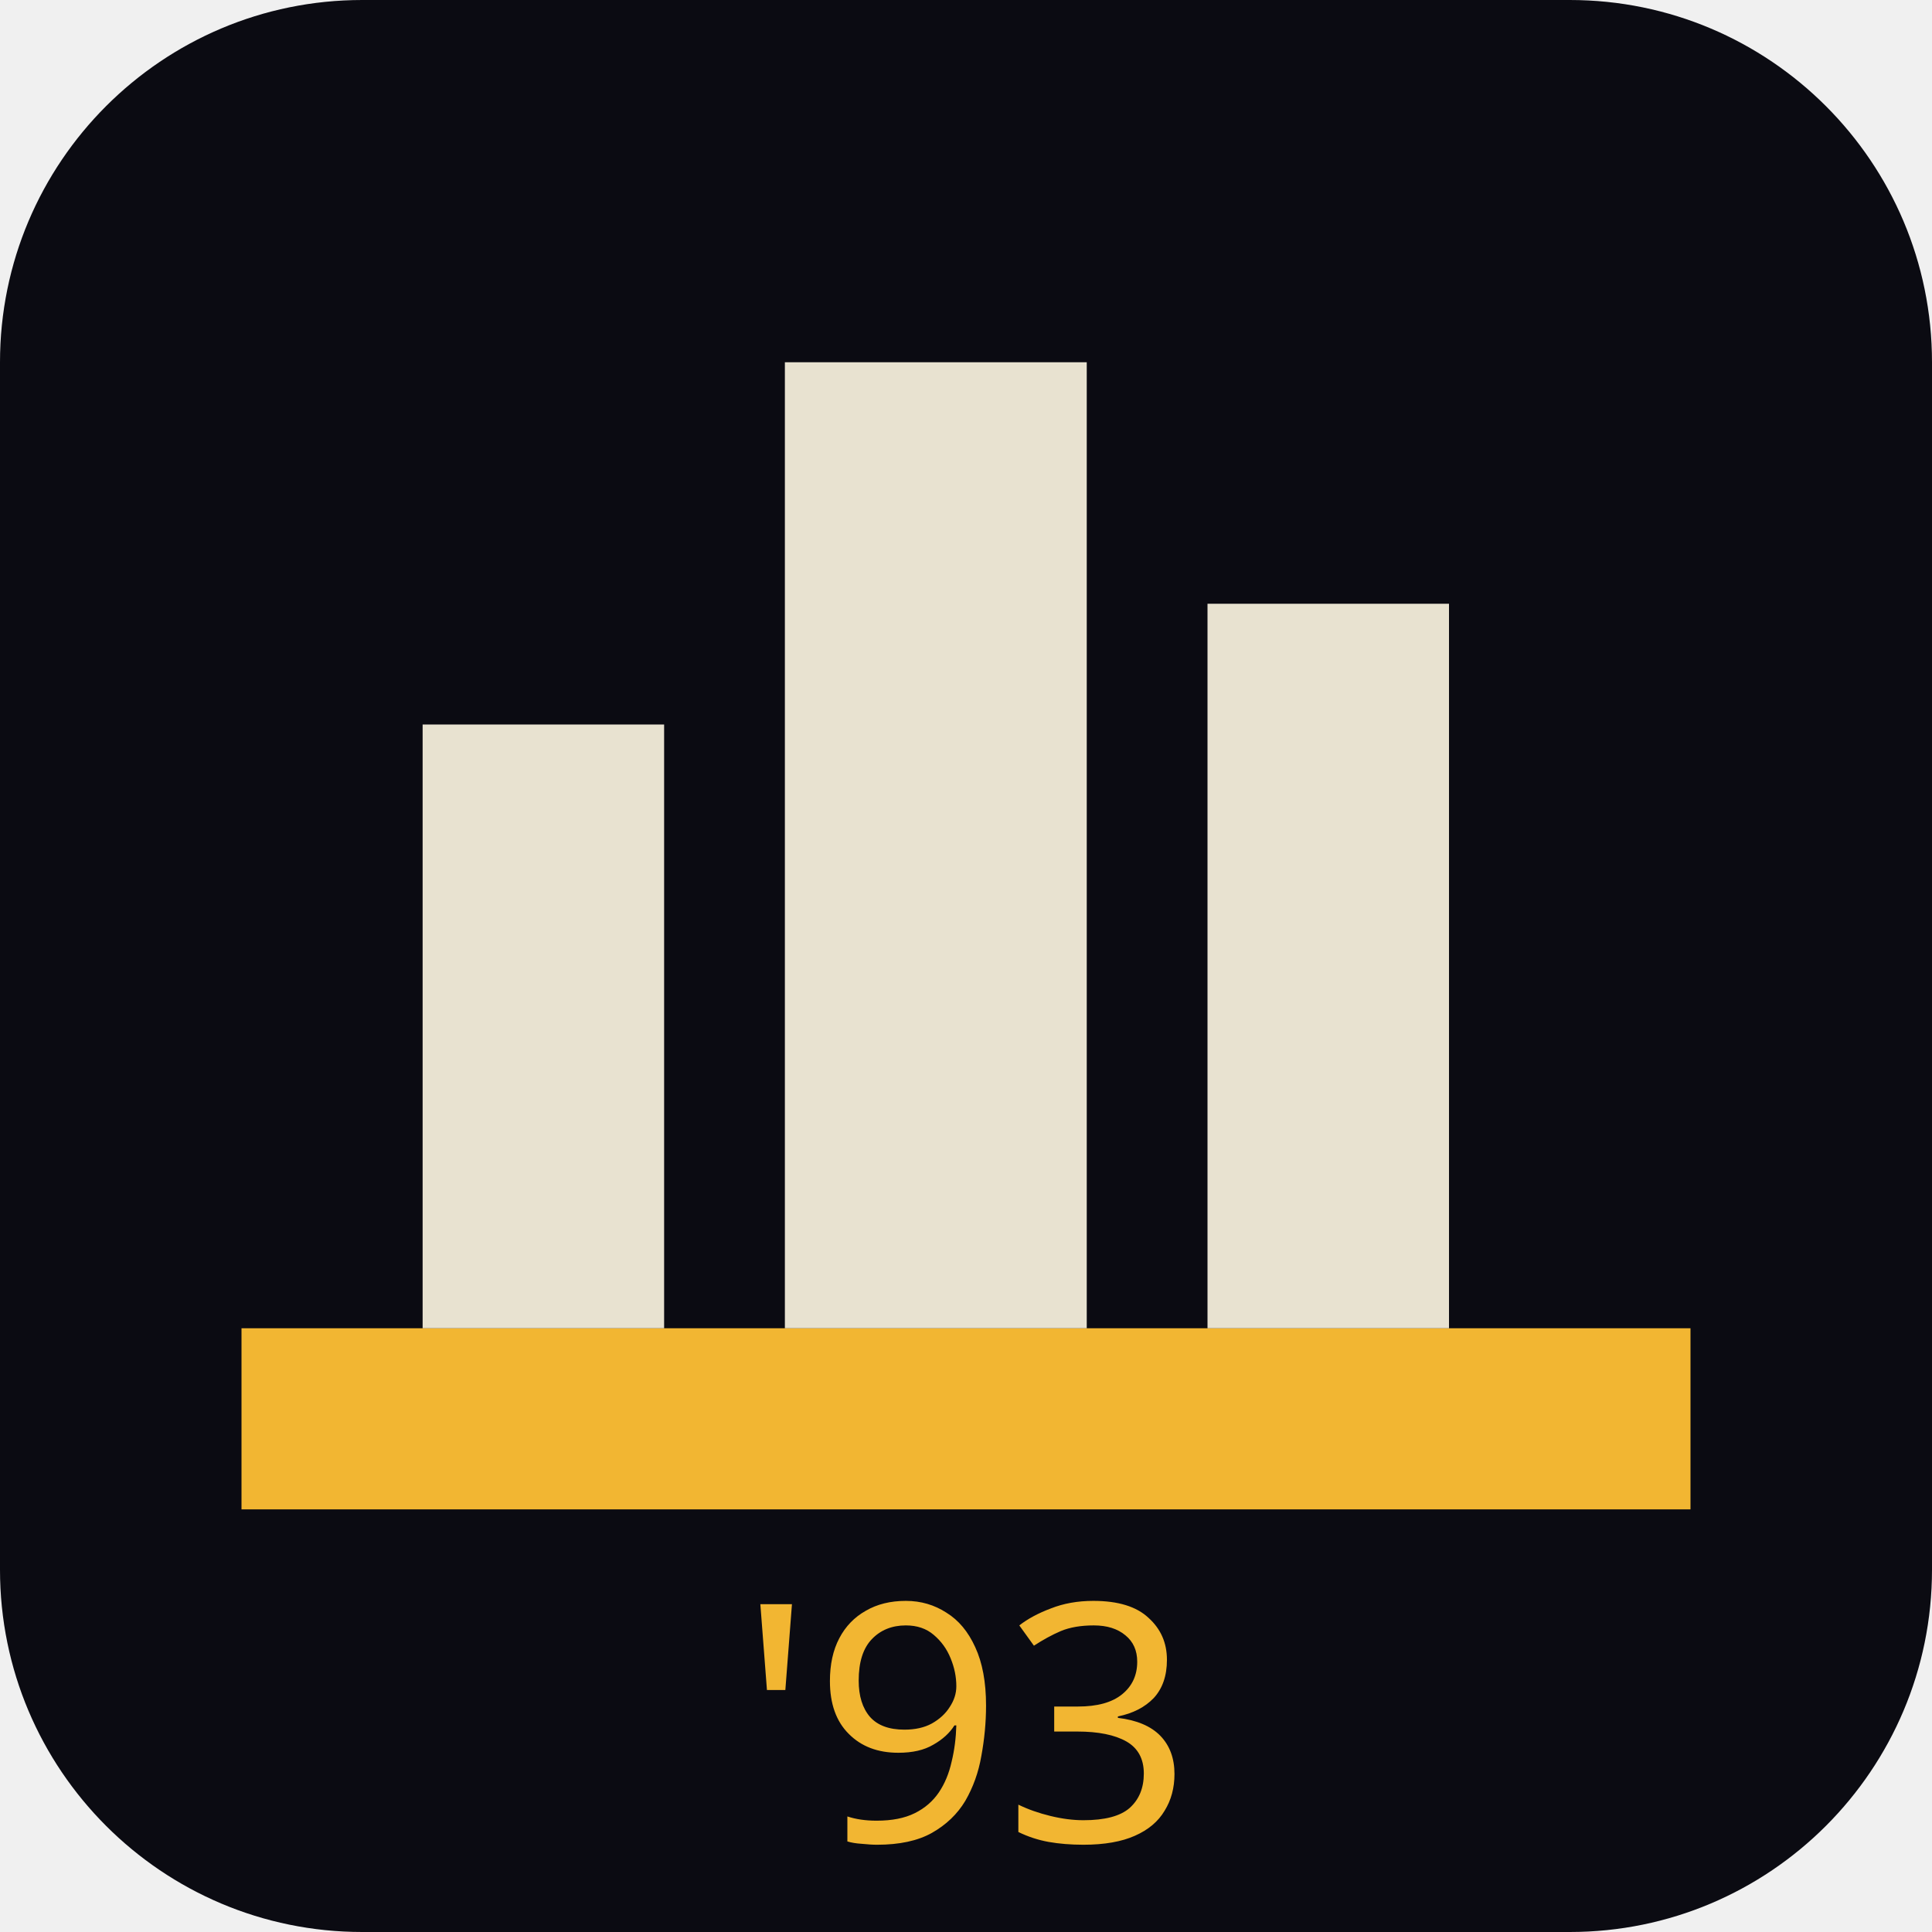
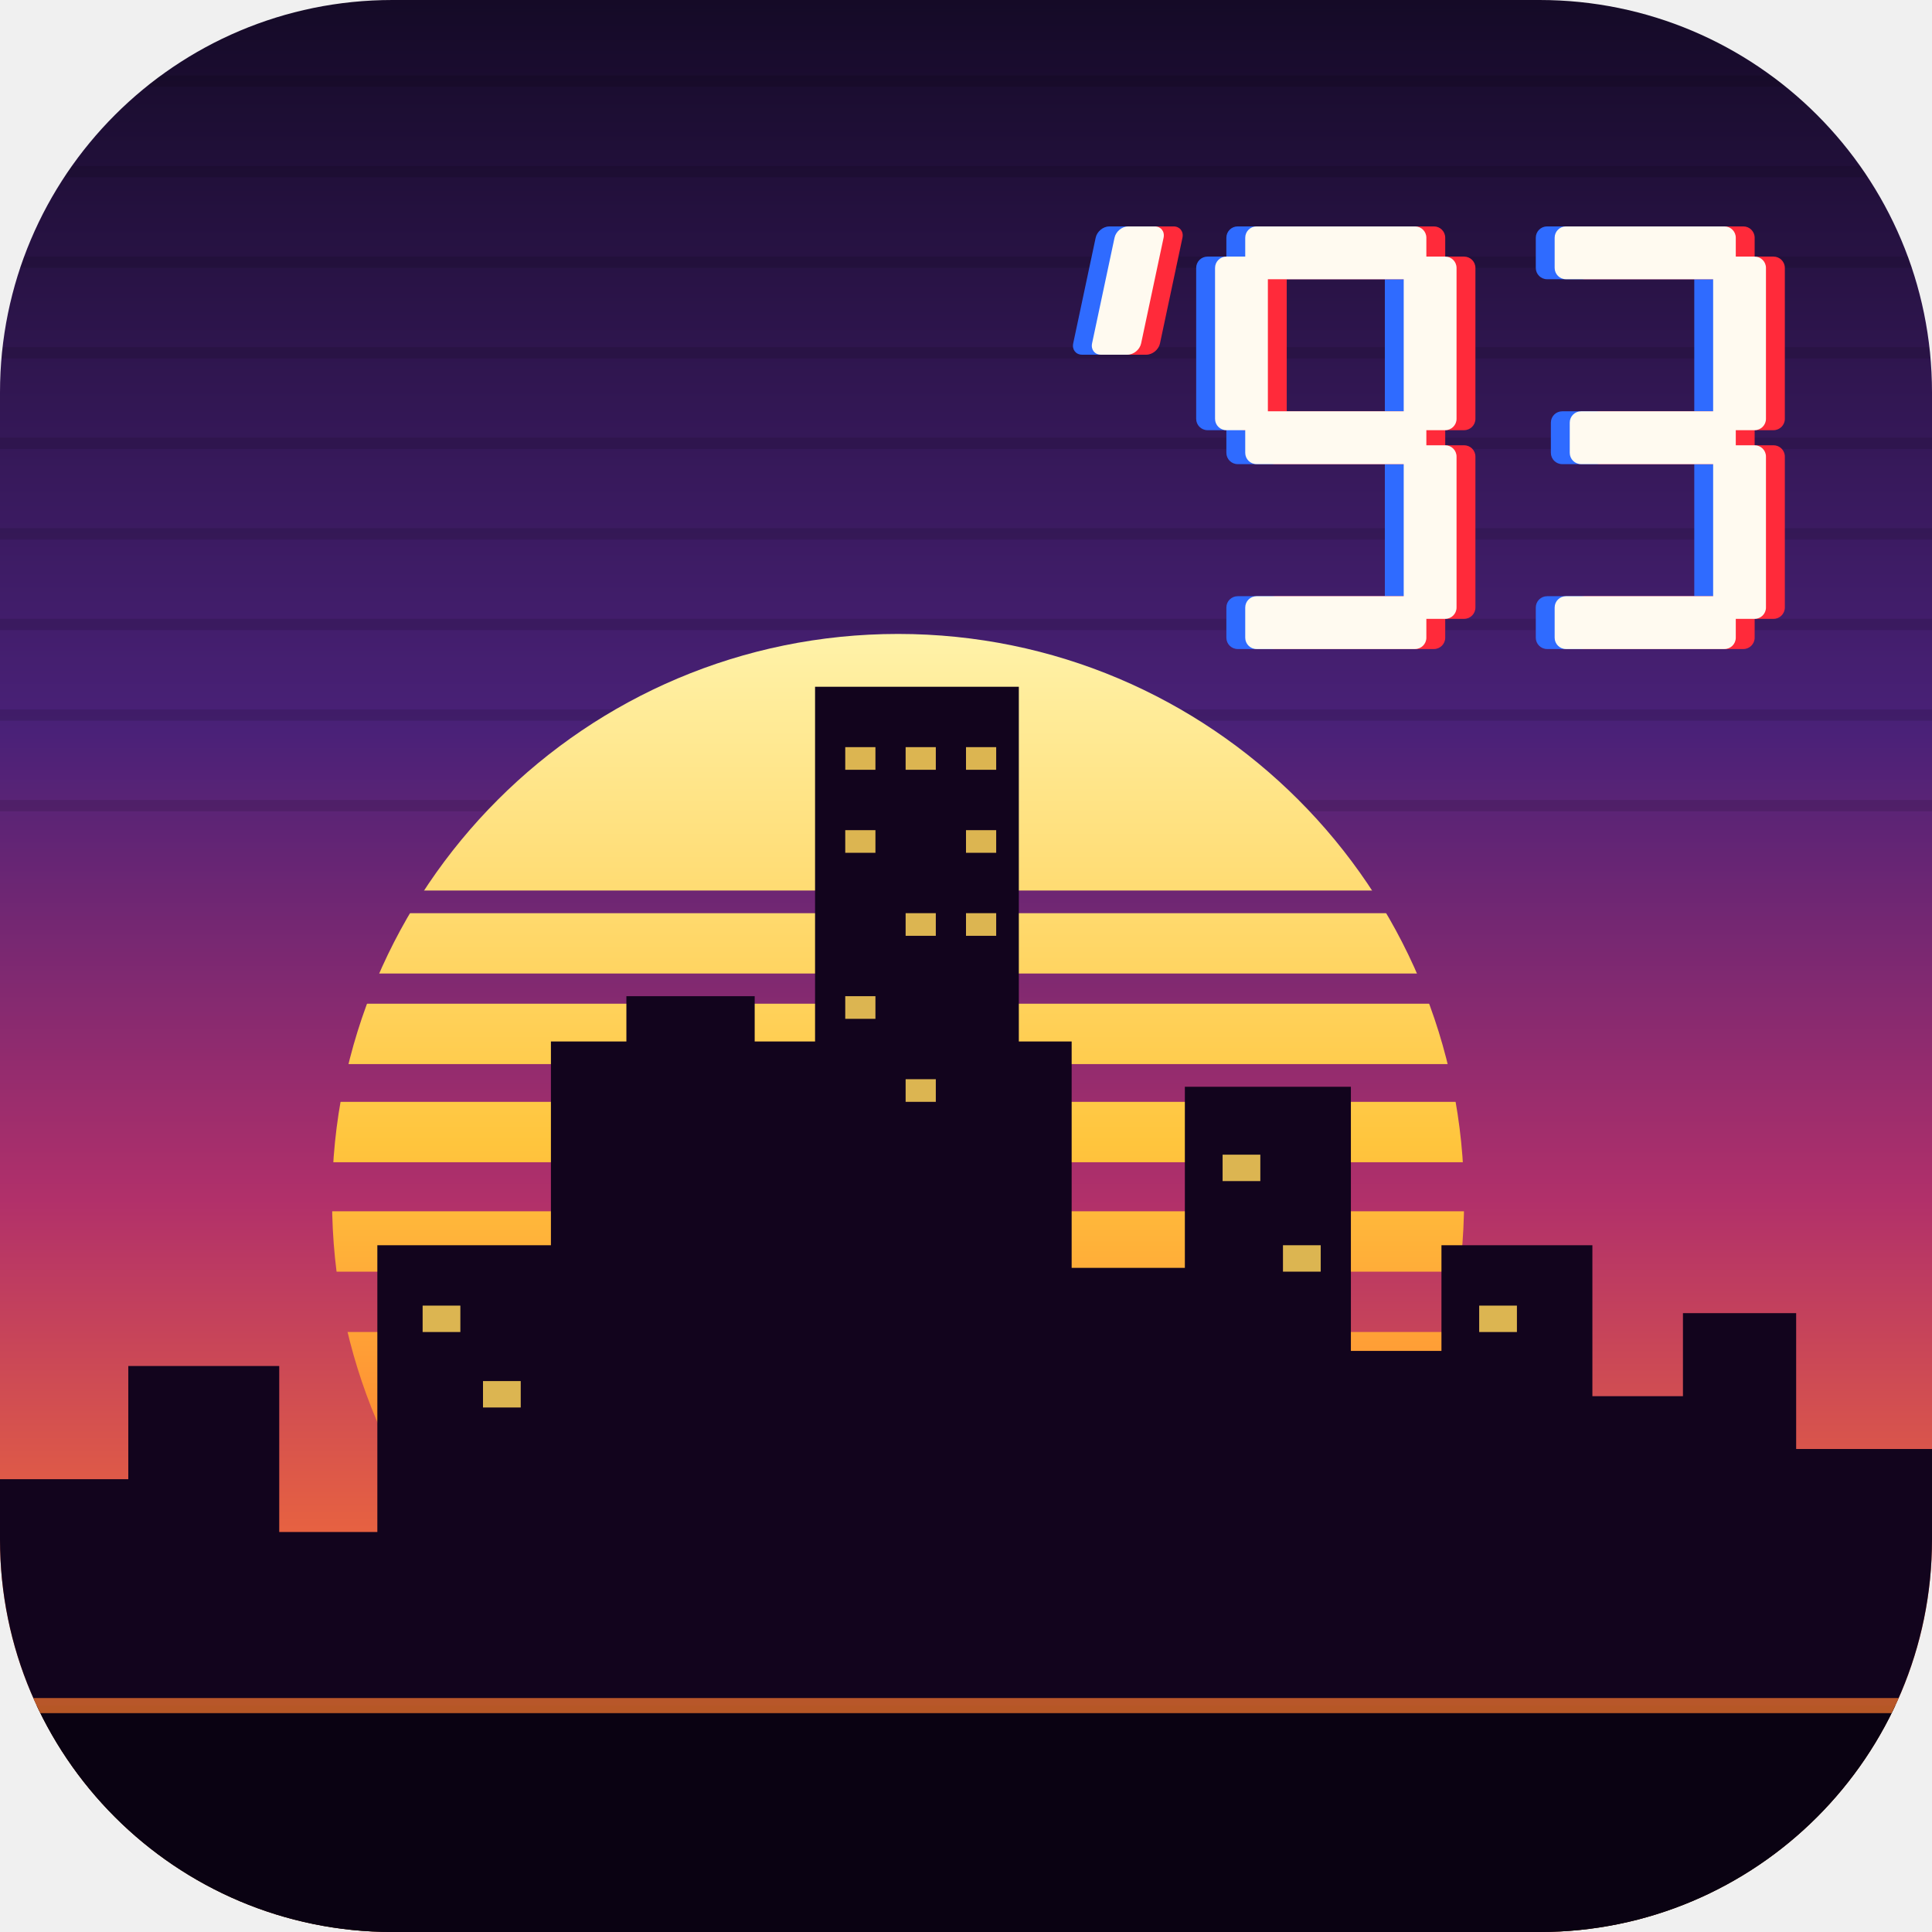
- <svg xmlns="http://www.w3.org/2000/svg" viewBox="0 0 64 64">
-   <rect width="64" height="64" rx="12" fill="#0b0b12" />
-   <path d="M8 44h48v6H8z" fill="#f2b632" />
-   <path d="M14 44V24h8v20zm12 0V12h10v32zm14 0V20h8v24z" fill="#e8e2d0" />
-   <text x="32" y="61" font-family="Impact,Arial Black,sans-serif" font-size="11" fill="#f2b632" text-anchor="middle">'93</text>
+ <svg xmlns="http://www.w3.org/2000/svg" viewBox="0 0 512 512">
+   <defs>
+     <linearGradient id="sky" x1="0" y1="0" x2="0" y2="1">
+       <stop offset="0" stop-color="#140a26" />
+       <stop offset="0.38" stop-color="#4a2178" />
+       <stop offset="0.62" stop-color="#b1306a" />
+       <stop offset="0.82" stop-color="#f06a3a" />
+       <stop offset="1" stop-color="#ffb13b" />
+     </linearGradient>
+     <linearGradient id="sun" x1="0" y1="0" x2="0" y2="1">
+       <stop offset="0" stop-color="#fff2a8" />
+       <stop offset="0.45" stop-color="#ffc53d" />
+       <stop offset="0.8" stop-color="#ff7a2f" />
+       <stop offset="1" stop-color="#ef4f4a" />
+     </linearGradient>
+     <mask id="cuts">
+       <rect width="512" height="512" fill="#fff" />
+       <rect x="0" y="236" width="512" height="6" fill="#000" />
+       <rect x="0" y="258" width="512" height="8" fill="#000" />
+       <rect x="0" y="282" width="512" height="10" fill="#000" />
+       <rect x="0" y="308" width="512" height="13" fill="#000" />
+       <rect x="0" y="337" width="512" height="16" fill="#000" />
+     </mask>
+     <clipPath id="tile">
+       <rect width="512" height="512" rx="104" />
+     </clipPath>
+     <g id="d9">
+       <rect x="8" y="0" width="48" height="14" rx="3" />
+       <rect x="0" y="8" width="14" height="46" rx="3" />
+       <rect x="50" y="8" width="14" height="46" rx="3" />
+       <rect x="8" y="49" width="48" height="14" rx="3" />
+       <rect x="50" y="58" width="14" height="46" rx="3" />
+       <rect x="8" y="98" width="48" height="14" rx="3" />
+     </g>
+     <g id="d3">
+       <rect x="8" y="0" width="48" height="14" rx="3" />
+       <rect x="50" y="8" width="14" height="46" rx="3" />
+       <rect x="12" y="49" width="44" height="14" rx="3" />
+       <rect x="50" y="58" width="14" height="46" rx="3" />
+       <rect x="8" y="98" width="48" height="14" rx="3" />
+     </g>
+     <g id="yr">
+       <rect x="0" y="0" width="13" height="34" rx="3" transform="skewX(-12)" />
+       <use href="#d9" x="26" />
+       <use href="#d3" x="108" />
+     </g>
+   </defs>
+   <g clip-path="url(#tile)">
+     <rect width="512" height="512" fill="url(#sky)" />
+     <g fill="#000" opacity="0.12">
+       <rect y="20" width="512" height="3" />
+       <rect y="44" width="512" height="3" />
+       <rect y="68" width="512" height="3" />
+       <rect y="92" width="512" height="3" />
+       <rect y="116" width="512" height="3" />
+       <rect y="140" width="512" height="3" />
+       <rect y="164" width="512" height="3" />
+       <rect y="188" width="512" height="3" />
+       <rect y="212" width="512" height="3" />
+     </g>
+     <circle cx="238" cy="318" r="150" fill="url(#sun)" mask="url(#cuts)" />
+     <path fill="#12041d" d="M0 512V392h34v-30h40v44h26v-76h46v-54h20v-12h34v12h16v-94h54v94h14v60h30v-48h44v70h24v-28h40v40h24v-22h30v36h36V512z" />
+     <g fill="#ffd35a" opacity="0.85">
+       <rect x="224" y="198" width="8" height="6" />
+       <rect x="240" y="198" width="8" height="6" />
+       <rect x="256" y="198" width="8" height="6" />
+       <rect x="224" y="220" width="8" height="6" />
+       <rect x="256" y="220" width="8" height="6" />
+       <rect x="240" y="242" width="8" height="6" />
+       <rect x="256" y="242" width="8" height="6" />
+       <rect x="224" y="264" width="8" height="6" />
+       <rect x="240" y="286" width="8" height="6" />
+       <rect x="112" y="346" width="10" height="7" />
+       <rect x="128" y="366" width="10" height="7" />
+       <rect x="324" y="306" width="10" height="7" />
+       <rect x="340" y="330" width="10" height="7" />
+       <rect x="392" y="346" width="10" height="7" />
+     </g>
+     <rect y="452" width="512" height="60" fill="#0a0212" />
+     <path d="M0 452h512" stroke="#ff7a2f" stroke-width="4" opacity="0.7" />
+     <g transform="translate(296 60)">
+       <use href="#yr" x="-5" fill="#2f6bff" />
+       <use href="#yr" x="5" fill="#ff2a3a" />
+       <use href="#yr" fill="#fffaf0" />
+     </g>
+   </g>
</svg>
